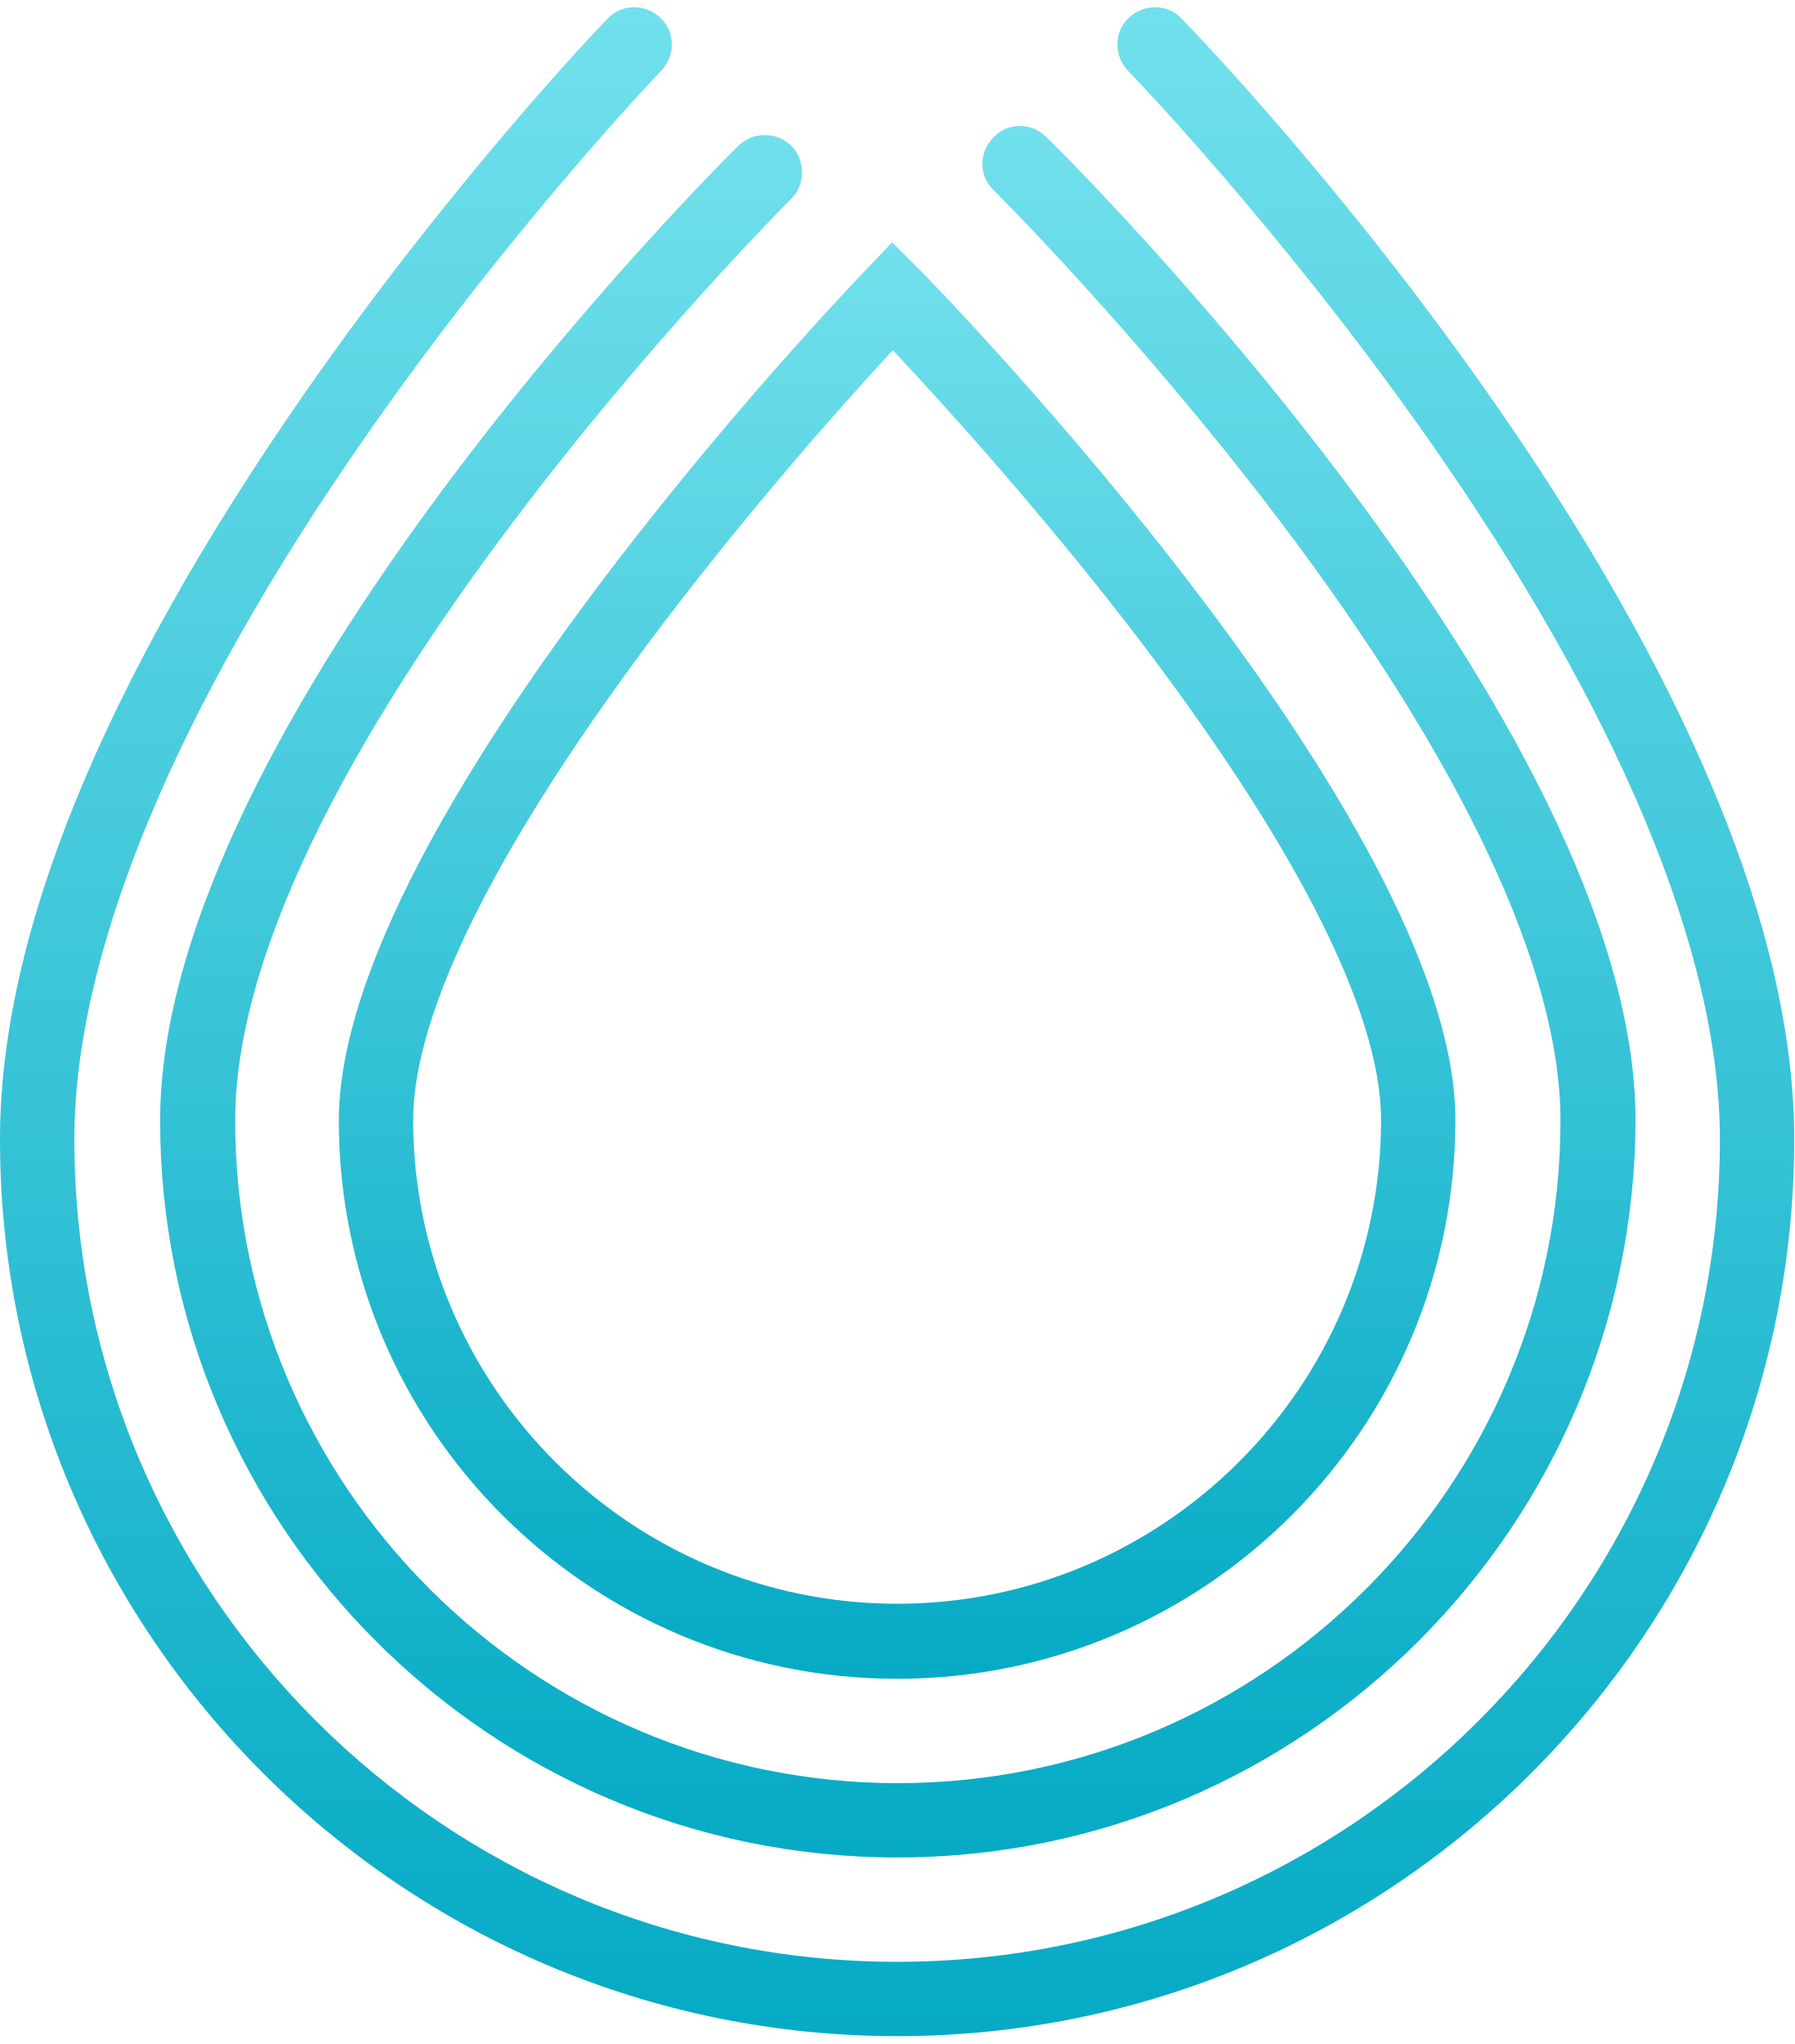
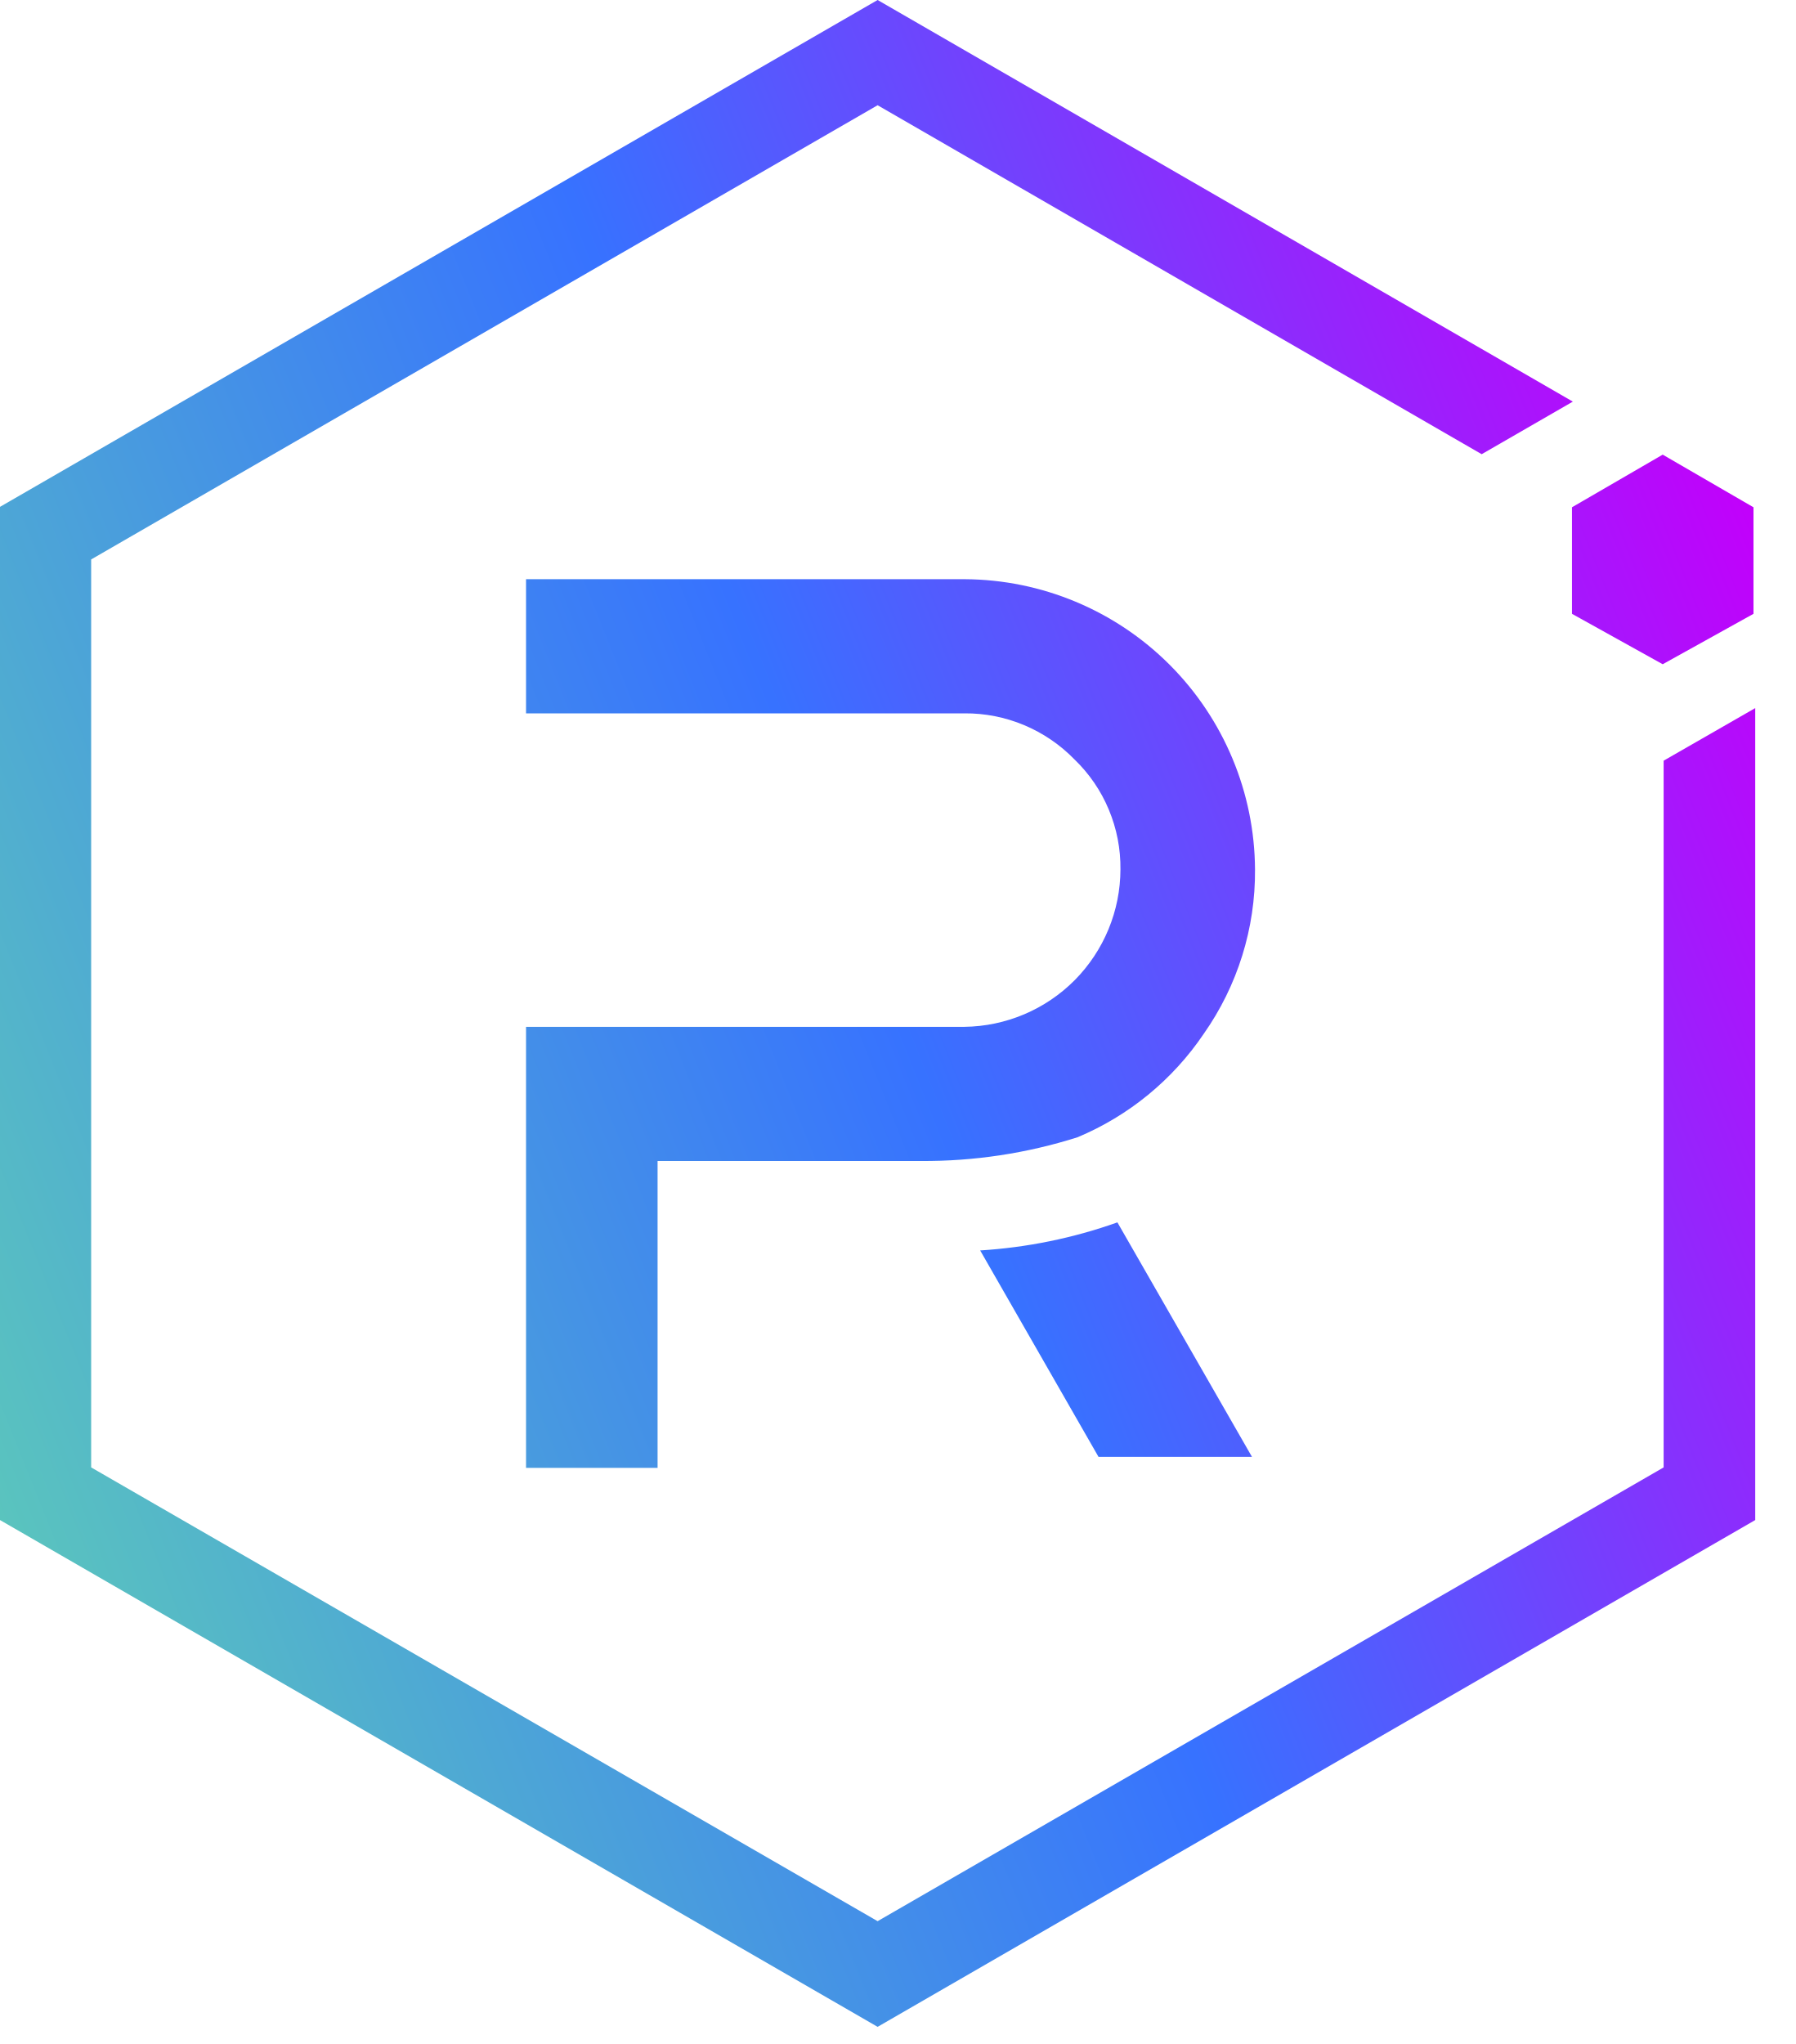
- <svg xmlns="http://www.w3.org/2000/svg" xmlns:xlink="http://www.w3.org/1999/xlink" enable-background="new 0 0 251 286" viewBox="0 0 251 286">
-   <linearGradient id="a">
-     <stop offset="0" stop-color="#05aac5" />
-     <stop offset="1" stop-color="#71e0ec" />
-   </linearGradient>
-   <linearGradient id="b" gradientUnits="userSpaceOnUse" x1="125.5" x2="125.5" xlink:href="#a" y1="234.933" y2="33.95" />
-   <linearGradient id="c" gradientUnits="userSpaceOnUse" x1="125.5" x2="125.5" xlink:href="#a" y1="259.886" y2="17.691" />
-   <linearGradient id="d" gradientUnits="userSpaceOnUse" x1="125.5" x2="125.5" xlink:href="#a" y1="284.873" y2=".999" />
-   <path d="m125.5 234.9c-43.1 0-78.1-35-78.1-78.1 0-41.9 70.7-115.9 73.7-119l3.7-3.9 3.8 3.8c3.1 3.1 75 77.1 75 119 0 43.2-35 78.2-78.1 78.2zm-.6-185.9c-6.2 6.7-19.2 21.2-32.1 38.2-22.9 30.2-35 54.2-35 69.5 0 37.3 30.4 67.7 67.7 67.7s67.7-30.4 67.7-67.7c0-15.3-12.3-39.3-35.6-69.5-13.1-16.9-26.4-31.5-32.7-38.2z" fill="url(#b)" />
-   <path d="m125.5 259.9c-56.9 0-103.1-46.3-103.1-103.1 0-55.6 77.6-133.2 80.9-136.4 2-2 5.4-2 7.4 0s2 5.4 0 7.4c-.8.8-77.8 77.8-77.8 129 0 51.1 41.6 92.7 92.7 92.7s92.7-41.6 92.7-92.7c0-21-13.6-50-39.4-84.1-19.8-26.1-39.7-45.9-39.9-46.1-2.1-2-2.1-5.3 0-7.4 2-2.1 5.3-2.1 7.4 0 3.4 3.3 82.4 81.9 82.4 137.6-.2 56.8-46.4 103.1-103.3 103.1z" fill="url(#c)" />
-   <path d="m125.5 284.9c-69.2 0-125.5-56.3-125.5-125.5 0-28.6 14.4-63.8 42.7-104.5 20.9-30 41.4-51.4 42.3-52.3 2-2.1 5.3-2.1 7.4-.1s2.1 5.3.1 7.4c-.2.2-20.9 21.8-41.3 51.1-26.7 38.3-40.8 72.3-40.8 98.4 0 63.4 51.6 115.1 115.1 115.1s115.1-51.6 115.1-115.1c0-26.1-14.2-60.1-41.1-98.4-20.6-29.3-41.5-50.9-41.7-51.1-2-2.1-2-5.4.1-7.4s5.4-2 7.4.1c3.5 3.6 85.7 89 85.7 156.8 0 69.2-56.3 125.5-125.5 125.5z" fill="url(#d)" />
+ <svg xmlns="http://www.w3.org/2000/svg" width="29" height="33" viewBox="0 0 29 33" fill="none">
+   <path d="M26.863 12.281V23.691L14.171 31.017L1.472 23.691V9.032L14.171 1.699L23.925 7.333L25.397 6.484L14.171 0L0 8.183V24.541L14.171 32.723L28.342 24.541V11.432L26.863 12.281Z" fill="url(#paint0_linear)" />
+   <path d="M10.618 23.698H8.494V16.578H15.572C16.242 16.57 16.882 16.299 17.354 15.824C17.825 15.348 18.091 14.706 18.092 14.036C18.096 13.705 18.032 13.377 17.904 13.071C17.777 12.766 17.588 12.49 17.349 12.26C17.118 12.023 16.842 11.835 16.537 11.707C16.231 11.579 15.903 11.514 15.572 11.517H8.494V9.351H15.579C16.82 9.358 18.008 9.854 18.885 10.731C19.762 11.608 20.258 12.796 20.265 14.036C20.273 14.986 19.983 15.914 19.437 16.691C18.935 17.434 18.226 18.015 17.399 18.361C16.579 18.621 15.724 18.75 14.865 18.744H10.618V23.698Z" fill="url(#paint1_linear)" />
+   <path d="M20.216 23.521H17.738L15.827 20.188C16.583 20.141 17.329 19.989 18.043 19.735L20.216 23.521Z" fill="url(#paint2_linear)" />
+   <path d="M25.383 9.91L26.848 10.724L28.314 9.91V8.19L26.848 7.34L25.383 8.19V9.91Z" fill="url(#paint3_linear)" />
+   <defs>
+     <linearGradient id="paint0_linear" x1="28.317" y1="8.192" x2="-1.733" y2="20.209" gradientUnits="userSpaceOnUse">
+       <stop stop-color="#C200FB" />
+       <stop offset="0.49" stop-color="#3772FF" />
+       <stop offset="1" stop-color="#5AC4BE" />
+     </linearGradient>
+     <linearGradient id="paint1_linear" x1="28.317" y1="8.192" x2="-1.733" y2="20.209" gradientUnits="userSpaceOnUse">
+       <stop stop-color="#C200FB" />
+       <stop offset="0.49" stop-color="#3772FF" />
+       <stop offset="1" stop-color="#5AC4BE" />
+     </linearGradient>
+     <linearGradient id="paint2_linear" x1="28.317" y1="8.192" x2="-1.733" y2="20.209" gradientUnits="userSpaceOnUse">
+       <stop stop-color="#C200FB" />
+       <stop offset="0.49" stop-color="#3772FF" />
+       <stop offset="1" stop-color="#5AC4BE" />
+     </linearGradient>
+     <linearGradient id="paint3_linear" x1="28.317" y1="8.192" x2="-1.733" y2="20.209" gradientUnits="userSpaceOnUse">
+       <stop stop-color="#C200FB" />
+       <stop offset="0.49" stop-color="#3772FF" />
+       <stop offset="1" stop-color="#5AC4BE" />
+     </linearGradient>
+   </defs>
</svg>
